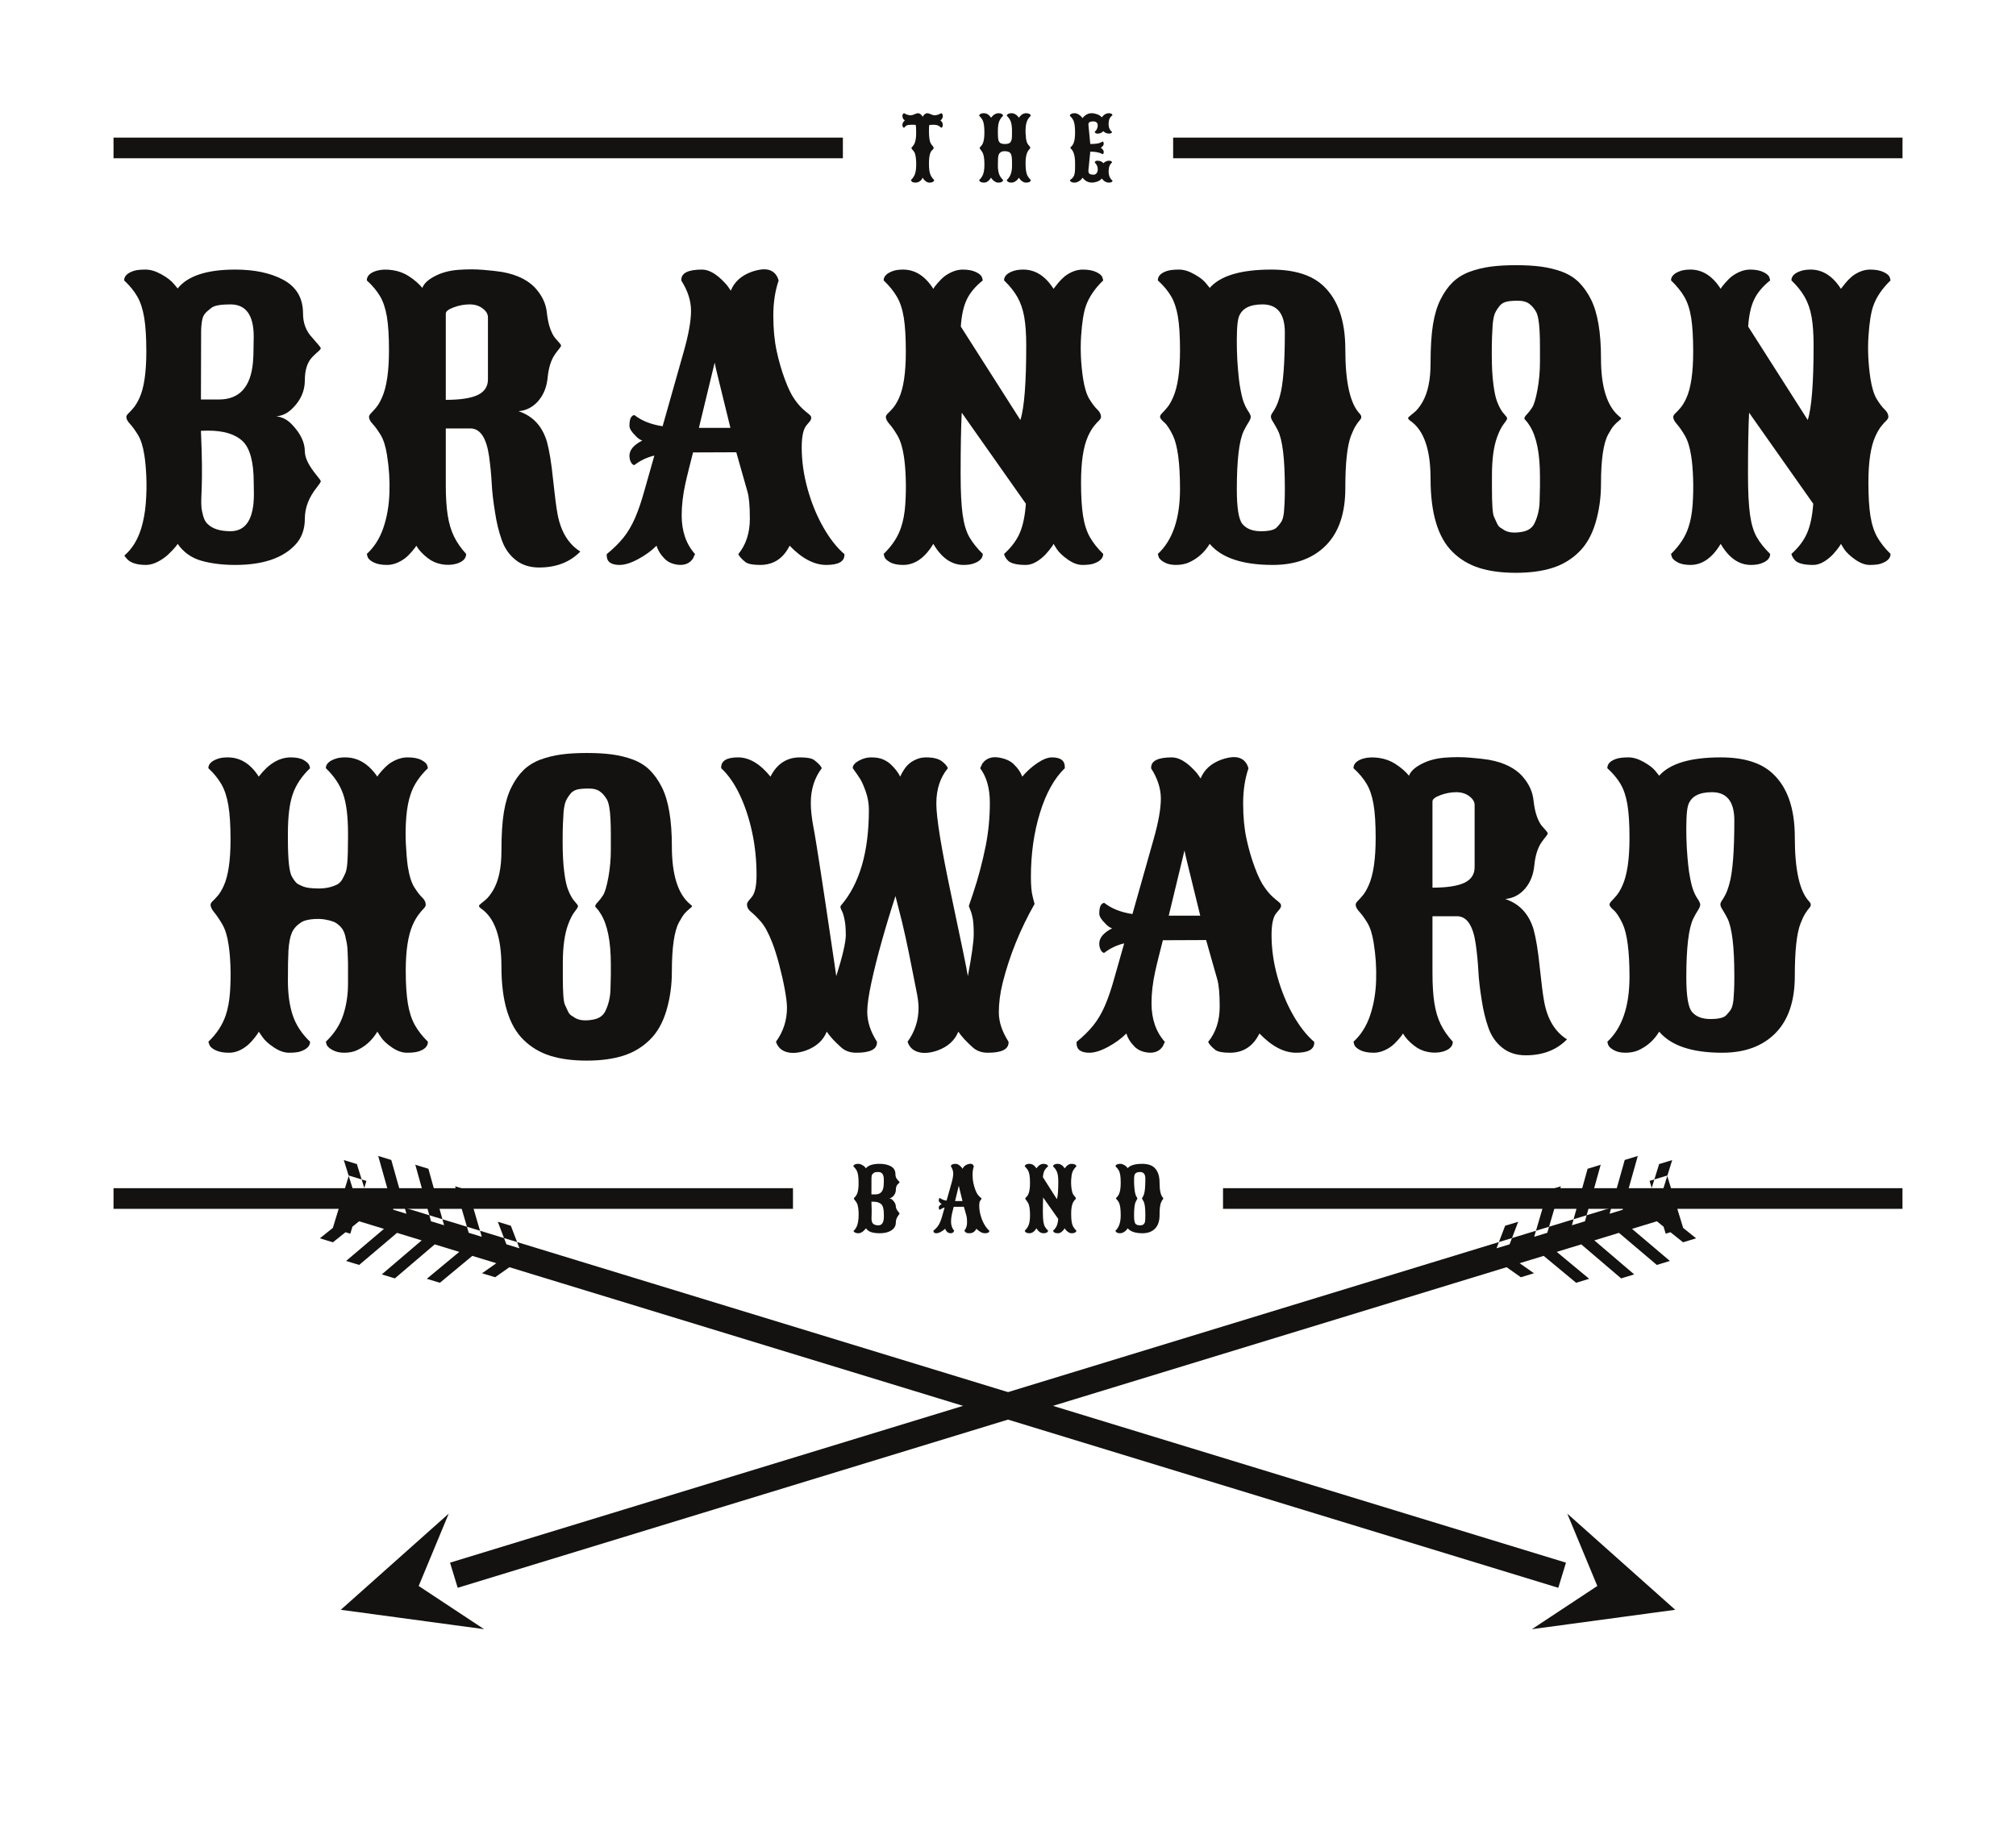
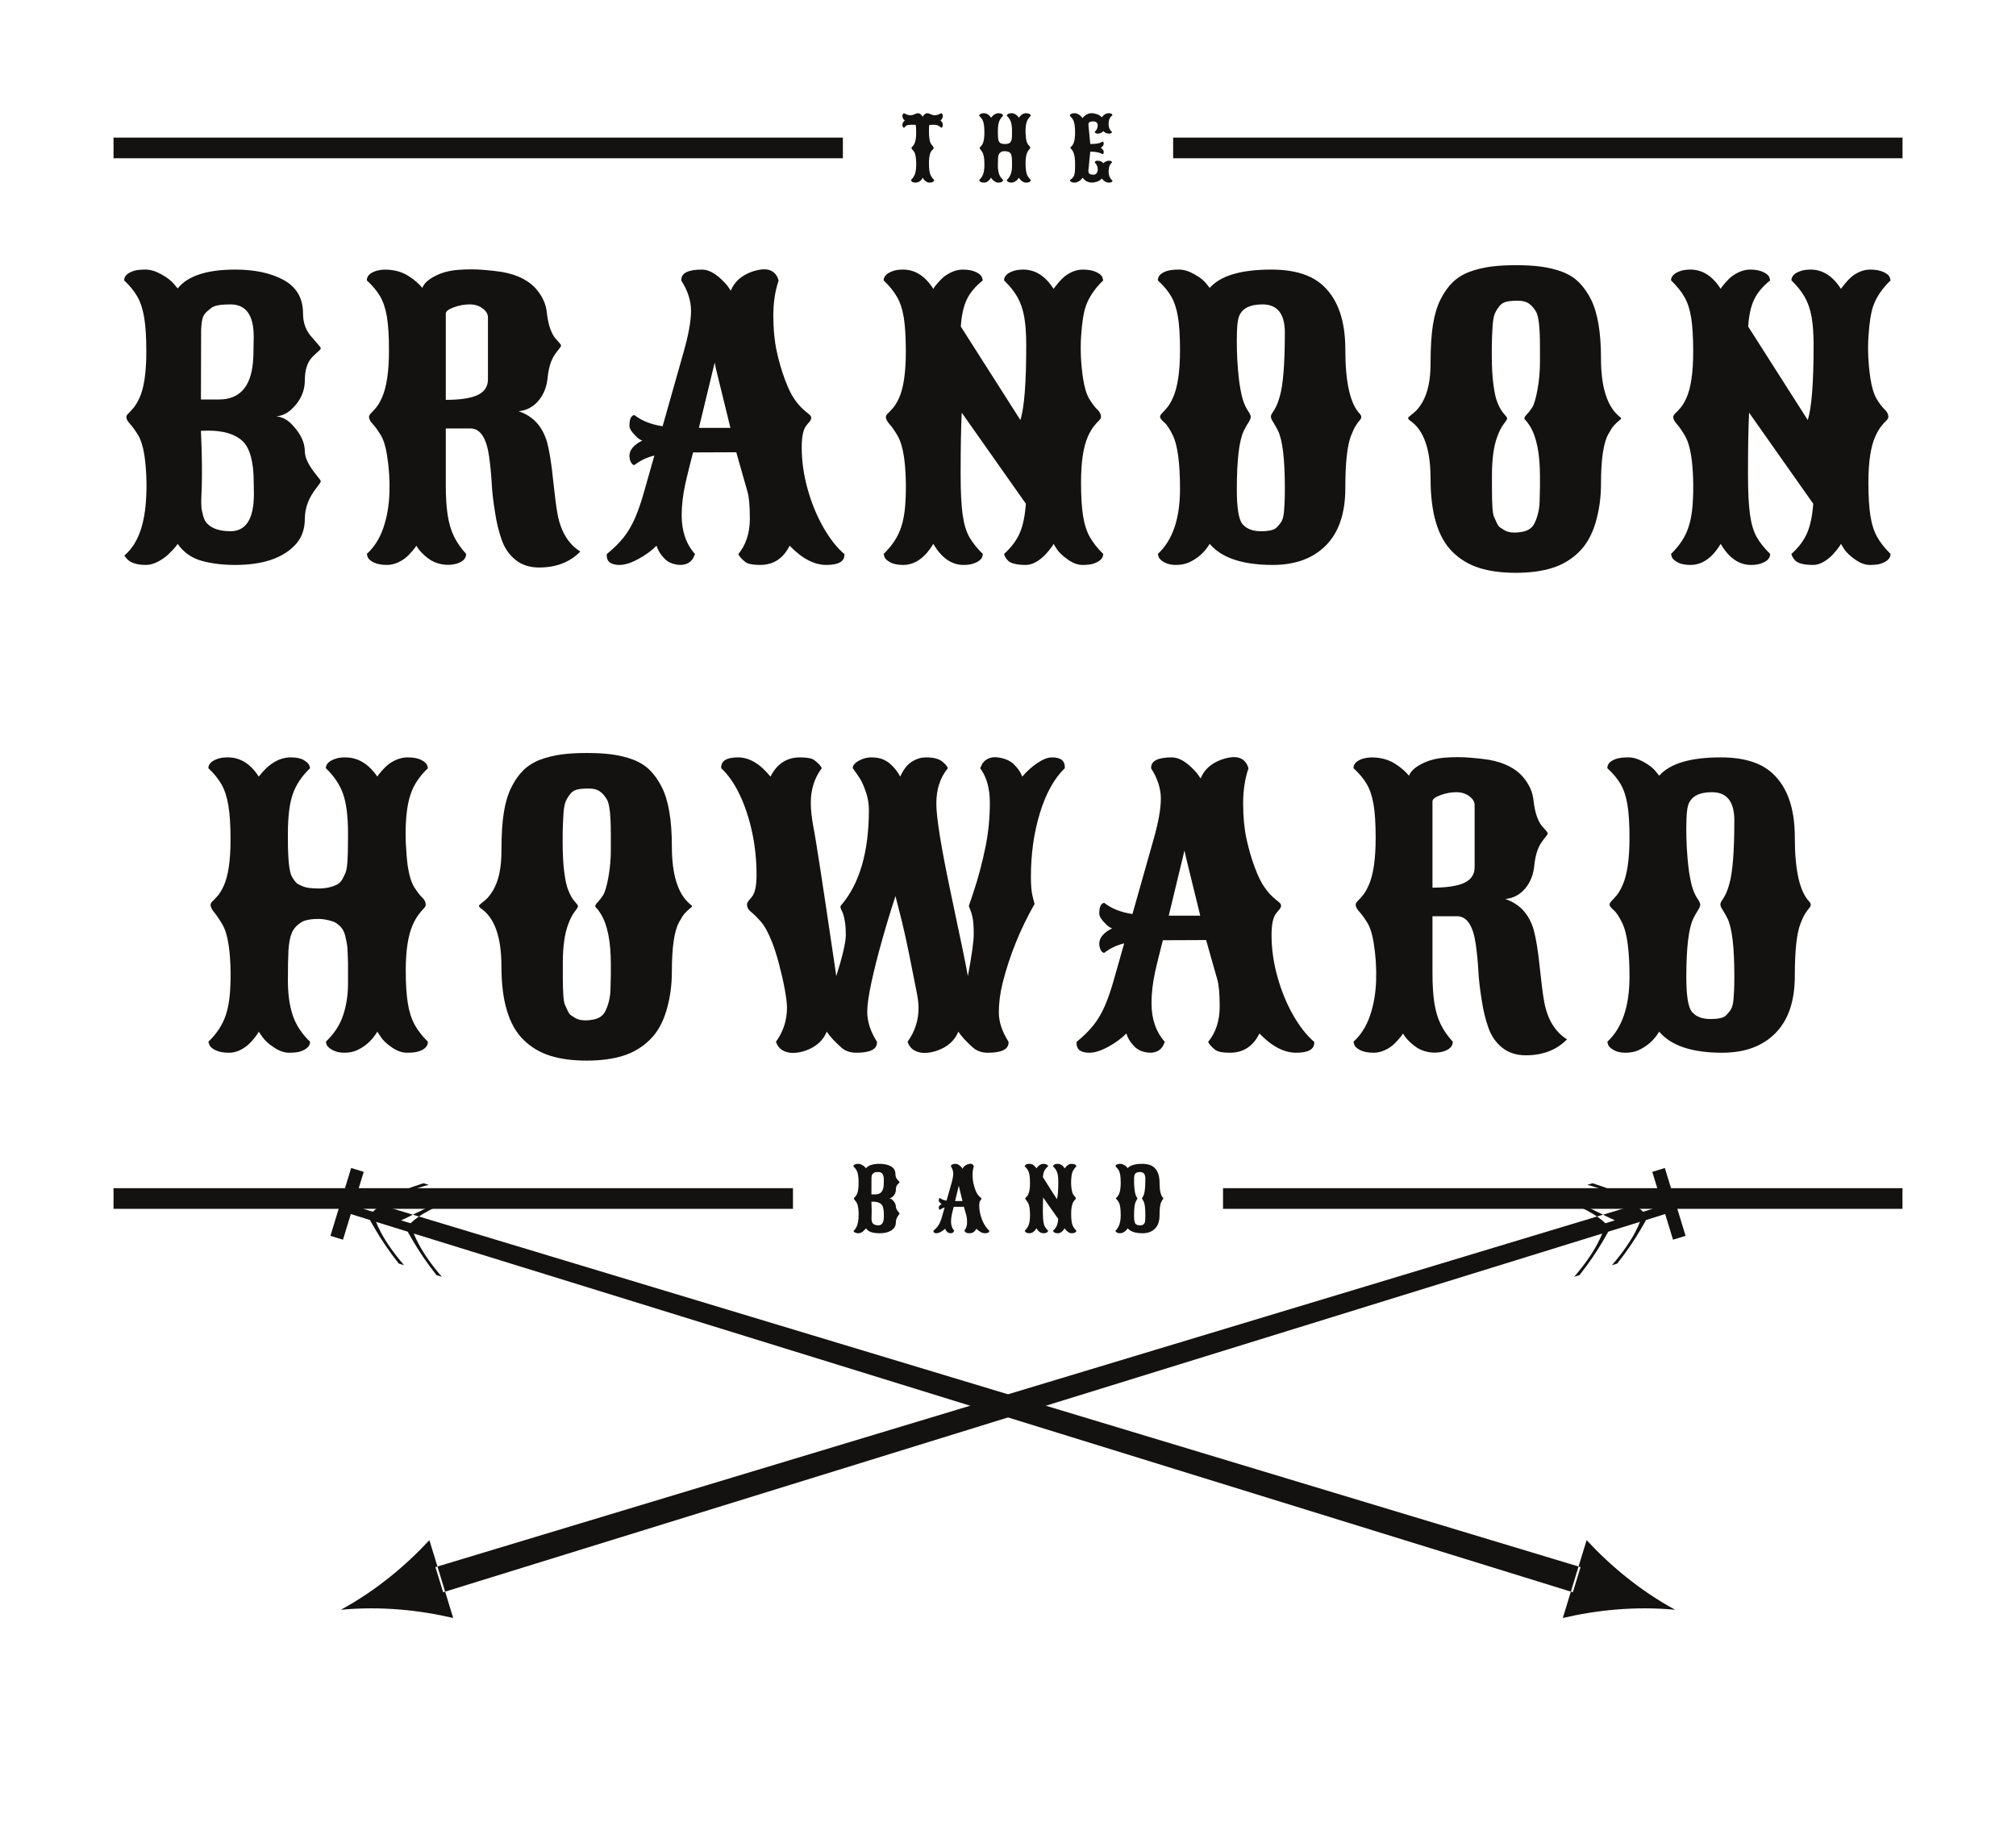
<svg xmlns="http://www.w3.org/2000/svg" viewBox="290.67 -225.81 818.66 741.89" width="819" height="742">
  <g fill="#141210">
    <path transform="translate(336.6695,0) scale(0.074442,-0.074442)" d="M177 -50Q98 -50 69 -12L59 1Q122 55 151 149Q170 211 176.0 285.5Q182 360 179.0 431.0Q176 502 168 551Q157 621 133.5 659.5Q110 698 90.0 719.5Q70 741 70 758Q70 766 81 777Q92 787 108.5 806.5Q125 826 141 860Q179 942 179 1114Q179 1230 167.5 1299.5Q156 1369 130.0 1414.5Q104 1460 58 1503Q58 1539 114 1556Q135 1562 175 1562Q215 1562 261.5 1536.0Q308 1510 329 1484L350 1459Q432 1562 664 1562Q820 1562 923 1508Q1034 1450 1034 1323Q1034 1244 1083 1192Q1131 1138 1131 1133Q1131 1127 1117.5 1115.5Q1104 1104 1088 1088Q1044 1046 1044 958Q1044 869 974 802Q936 765 888 761Q937 756 974 716Q1044 643 1044 569Q1044 517 1110 437Q1131 412 1131 406Q1131 401 1110 374Q1044 292 1044 203Q1044 114 990 58Q887 -50 664 -50Q560 -50 479.0 -27.0Q398 -4 350 65Q344 54 321.0 29.5Q298 5 278 -10Q223 -50 177 -50ZM477 853H575Q743 853 761 1057Q764 1092 764 1137L765 1196Q765 1372 638 1372Q557 1372 534 1353Q509 1334 498.5 1321.0Q488 1308 484 1288Q478 1257 478 1220ZM638 134Q766 134 766 337L765 400Q765 568 704 626Q643 683 516 683L477 682Q482 565 482.5 493.0Q483 421 481.5 379.5Q480 338 479.0 312.5Q478 287 480 262Q482 244 489.5 216.5Q497 189 513 174Q553 134 638 134Z" />
    <path transform="translate(435.1618,0) scale(0.074442,-0.074442)" d="M999 -64Q922 -64 870.0 -22.0Q818 20 795 87Q771 155 759 235Q744 327 740.5 395.5Q737 464 726 544Q704 695 624 695H490V385Q490 287 500.5 220.5Q511 154 535.0 105.0Q559 56 601 10Q601 -28 546 -44Q508 -54 466.0 -46.0Q424 -38 392 -13Q350 19 329 55Q324 45 304.5 22.5Q285 0 267 -14Q218 -50 169 -50Q124 -50 96.0 -36.0Q68 -22 63 -5L59 10Q120 66 149.5 153.0Q179 240 182.5 343.5Q186 447 169 551Q158 621 134.5 659.5Q111 698 91.0 719.5Q71 741 71 758Q71 767 82 778Q93 789 109.5 808.5Q126 828 142 864Q180 949 180 1122Q180 1238 168.5 1305.5Q157 1373 131.0 1417.0Q105 1461 59 1503Q59 1540 114 1556Q150 1566 199.0 1559.0Q248 1552 288 1526Q333 1497 362 1462Q375 1498 432 1527Q486 1555 557.5 1560.5Q629 1566 695.0 1560.5Q761 1555 797 1549Q927 1526 988 1450Q1034 1394 1041 1330Q1047 1275 1059.5 1240.5Q1072 1206 1086 1189Q1119 1153 1119 1148Q1119 1142 1108.5 1129.5Q1098 1117 1086 1100Q1054 1054 1046 975Q1039 897 995.5 846.0Q952 795 887 789Q1004 750 1042 622Q1062 548 1075 419Q1082 354 1088.0 306.0Q1094 258 1100 226Q1127 84 1224 23Q1139 -64 999 -64ZM490 851Q608 851 664.0 877.5Q720 904 720 963V1302Q720 1328 691.0 1350.0Q662 1372 620 1372Q577 1372 533.5 1356.0Q490 1340 490 1322Z" />
    <path transform="translate(538.2695,0) scale(0.074442,-0.074442)" d="M53 -50Q-17 -50 -17 2V9Q37 53 73.5 98.0Q110 143 137.5 206.0Q165 269 191 364L243 547Q181 532 134 495Q124 495 115.5 510.0Q107 525 107 546Q107 593 177 629Q158 635 141 654Q107 687 107 709Q107 742 116 756Q124 767 134 768Q194 721 288 707L404 1117Q443 1255 443 1337Q443 1419 390 1502V1506Q390 1562 503 1562Q561 1562 629 1488Q637 1480 644.5 1469.5Q652 1459 660 1447Q689 1519 774 1550Q839 1572 874.5 1558.0Q910 1544 921 1502Q892 1417 892 1311Q892 1203 910 1119Q928 1035 955.5 961.5Q983 888 1008 854Q1030 822 1053 801Q1072 784 1085.5 773.5Q1099 763 1099 753Q1099 744 1091.0 733.5Q1083 723 1073 712Q1047 681 1047 592Q1047 480 1079.0 365.0Q1111 250 1164.5 156.0Q1218 62 1280 9V5Q1280 -50 1181 -50Q1082 -50 981 55Q929 -50 820 -50Q764 -50 742 -36Q710 -11 701 9Q764 86 764 202Q764 305 751 350Q735 407 719.5 460.5Q704 514 690 565L454 564L433 481Q418 421 412 393Q392 302 392 220Q392 91 465 9Q459 -2 456.0 -10.0Q453 -18 441 -30Q413 -55 367.5 -48.5Q322 -42 296 -13Q265 19 255 55Q214 14 155.0 -18.0Q96 -50 53 -50ZM486 698H658Q618 862 596.0 951.0Q574 1040 572 1054Z" />
    <path transform="translate(645.0993,0) scale(0.074442,-0.074442)" d="M165 -50Q120 -50 93.5 -35.0Q67 -20 63 -5L59 10Q129 78 154 155Q172 208 177.0 280.0Q182 352 179.5 423.5Q177 495 169 545Q158 616 134.5 656.0Q111 696 91.0 718.5Q71 741 71 758Q71 766 82 777Q93 787 109.5 806.0Q126 825 142 859Q180 941 180 1114Q180 1230 169.0 1299.0Q158 1368 131.5 1413.5Q105 1459 59 1503Q59 1538 115 1556Q136 1562 165 1562Q263 1562 330 1457Q335 1467 354.5 1489.5Q374 1512 392 1526Q442 1562 491 1562Q535 1562 563.5 1548.0Q592 1534 596 1518L600 1503Q539 1454 512.5 1398.5Q486 1343 480 1251L805 741Q837 840 837 1148Q837 1242 826.0 1304.0Q815 1366 788.5 1412.5Q762 1459 716 1503Q716 1539 772 1556Q793 1562 821 1562Q919 1562 986 1457Q999 1474 1012.5 1490.5Q1026 1507 1048 1526Q1096 1562 1146 1562Q1191 1562 1220.0 1548.0Q1249 1534 1253 1518L1257 1503Q1187 1435 1162 1362Q1144 1310 1136.5 1200.0Q1129 1090 1147 968Q1159 891 1182.5 853.5Q1206 816 1225.5 797.5Q1245 779 1245 758Q1245 749 1234 738Q1223 728 1206.5 707.5Q1190 687 1174 652Q1136 568 1136 400Q1136 288 1147.0 218.0Q1158 148 1184.5 101.5Q1211 55 1257 10Q1257 -26 1201 -44Q1180 -50 1143 -50Q1106 -50 1064.5 -21.0Q1023 8 1004 36L986 65Q982 55 962.0 30.0Q942 5 924 -10Q877 -50 835 -50Q766 -50 740 -29Q721 -11 716 10Q775 63 801.5 124.0Q828 185 835 284L485 781Q479 658 479 445Q479 303 490.0 224.5Q501 146 527.5 100.5Q554 55 600 10Q600 -27 544 -44Q523 -50 495 -50Q397 -50 330 65Q261 -50 165 -50Z" />
    <path transform="translate(756.47,0) scale(0.074442,-0.074442)" d="M157 -50Q119 -50 93.0 -35.0Q67 -20 63 -5L59 10Q180 122 180 365Q180 573 142 655Q116 709 94 728Q71 748 71 758Q71 767 82 778Q93 789 109.5 808.5Q126 828 142 864Q180 949 180 1122Q180 1238 168.5 1305.5Q157 1373 131.0 1417.0Q105 1461 59 1503Q59 1540 114 1556Q137 1562 175 1562Q213 1562 257.5 1537.0Q302 1512 322 1487L342 1462Q430 1562 678 1562Q867 1562 961 1474Q1082 1362 1082 1126Q1082 859 1160 776Q1178 757 1160 739Q1151 729 1138.5 709.0Q1126 689 1113 655Q1082 575 1082 369Q1082 164 976.5 57.0Q871 -50 686 -50Q439 -50 342 65Q299 -6 225 -38Q195 -50 157 -50ZM621 134Q689 134 708 155Q728 176 735.5 190.5Q743 205 747 236Q749 258 750.5 288.5Q752 319 752 358V371Q752 608 714 684Q707 698 700.5 709.0Q694 720 688 730Q676 748 676 759Q676 769 684 780Q692 791 703.0 812.0Q714 833 725 872Q752 967 752 1218Q752 1372 630 1372Q523 1372 500 1301Q493 1278 491.0 1229.0Q489 1180 490.5 1122.5Q492 1065 496.5 1014.5Q501 964 505 937Q516 869 527.0 839.5Q538 810 551 791Q566 769 566 758Q566 747 553.5 727.5Q541 708 528 682Q490 604 490 362Q490 212 520 174Q553 134 621 134Z" />
    <path transform="translate(859.5777,0) scale(0.074442,-0.074442)" d="M627 -93Q512 -93 428.0 -66.5Q344 -40 283 20Q162 138 162 421Q162 661 51 737Q34 749 42.5 757.0Q51 765 73.0 782.5Q95 800 118 839Q162 916 162 1049Q162 1183 175.5 1264.0Q189 1345 217 1400Q245 1456 282.5 1492.5Q320 1529 375 1550Q430 1570 489.5 1578.0Q549 1586 628 1586Q707 1586 766.0 1578.0Q825 1570 880 1550Q935 1529 972.0 1492.0Q1009 1455 1037 1400Q1092 1291 1092 1077Q1092 845 1190 762Q1202 753 1202 750Q1202 746 1189 736Q1176 726 1163.0 711.5Q1150 697 1131 662Q1092 590 1092 392Q1092 280 1062.0 179.5Q1032 79 971 20Q910 -40 826.0 -66.5Q742 -93 627 -93ZM663 131Q712 140 730 179Q755 232 757.0 294.0Q759 356 759 376V432Q759 620 704 708Q691 729 683 737Q674 745 674 750Q674 758 688.5 773.0Q703 788 717 810Q732 834 745.5 907.0Q759 980 759 1059Q759 1112 759.0 1139.0Q759 1166 758.5 1184.0Q758 1202 757 1226Q753 1307 736.5 1334.0Q720 1361 702 1374Q680 1392 638 1392Q596 1392 573 1386Q548 1378 536 1360Q521 1341 513.0 1322.5Q505 1304 501 1262Q499 1236 497.5 1197.0Q496 1158 496 1105Q496 1000 505 935Q513 871 526 839Q543 796 561.5 776.0Q580 756 580 750Q580 743 561.5 719.5Q543 696 526 650Q497 572 497 440V365Q497 237 508 213L525 176Q532 161 541.5 154.5Q551 148 564 140Q599 119 663 131Z" />
    <path transform="translate(964.9186,0) scale(0.074442,-0.074442)" d="M165 -50Q120 -50 93.5 -35.0Q67 -20 63 -5L59 10Q129 78 154 155Q172 208 177.0 280.0Q182 352 179.5 423.5Q177 495 169 545Q158 616 134.5 656.0Q111 696 91.0 718.5Q71 741 71 758Q71 766 82 777Q93 787 109.5 806.0Q126 825 142 859Q180 941 180 1114Q180 1230 169.0 1299.0Q158 1368 131.5 1413.5Q105 1459 59 1503Q59 1538 115 1556Q136 1562 165 1562Q263 1562 330 1457Q335 1467 354.5 1489.5Q374 1512 392 1526Q442 1562 491 1562Q535 1562 563.5 1548.0Q592 1534 596 1518L600 1503Q539 1454 512.5 1398.5Q486 1343 480 1251L805 741Q837 840 837 1148Q837 1242 826.0 1304.0Q815 1366 788.5 1412.5Q762 1459 716 1503Q716 1539 772 1556Q793 1562 821 1562Q919 1562 986 1457Q999 1474 1012.5 1490.5Q1026 1507 1048 1526Q1096 1562 1146 1562Q1191 1562 1220.0 1548.0Q1249 1534 1253 1518L1257 1503Q1187 1435 1162 1362Q1144 1310 1136.5 1200.0Q1129 1090 1147 968Q1159 891 1182.5 853.5Q1206 816 1225.5 797.5Q1245 779 1245 758Q1245 749 1234 738Q1223 728 1206.5 707.5Q1190 687 1174 652Q1136 568 1136 400Q1136 288 1147.0 218.0Q1158 148 1184.5 101.5Q1211 55 1257 10Q1257 -26 1201 -44Q1180 -50 1143 -50Q1106 -50 1064.5 -21.0Q1023 8 1004 36L986 65Q982 55 962.0 30.0Q942 5 924 -10Q877 -50 835 -50Q766 -50 740 -29Q721 -11 716 10Q775 63 801.5 124.0Q828 185 835 284L485 781Q479 658 479 445Q479 303 490.0 224.5Q501 146 527.5 100.5Q554 55 600 10Q600 -27 544 -44Q523 -50 495 -50Q397 -50 330 65Q261 -50 165 -50Z" />
    <path transform="translate(370.804,198.1935) scale(0.074442,-0.074442)" d="M172 -50Q126 -50 97.5 -36.0Q69 -22 64 -5L59 10Q127 75 154 155Q172 209 177.0 280.0Q182 351 179.5 421.5Q177 492 169 541Q159 610 135.0 651.0Q111 692 91.0 716.0Q71 740 71 758Q71 766 82 777Q93 787 109.5 806.0Q126 825 142 859Q180 941 180 1113Q180 1228 168.5 1298.0Q157 1368 131.0 1414.0Q105 1460 59 1503Q59 1538 115 1556Q136 1562 165 1562Q267 1562 334 1457Q414 1562 509 1562Q555 1562 580 1547Q605 1532 610 1518L614 1503Q546 1438 519.5 1361.5Q493 1285 493 1148V1117Q493 948 515 911Q534 878 548.0 870.5Q562 863 577 857Q602 847 659.0 846.5Q716 846 759 867Q776 874 789 895Q800 915 807.0 931.5Q814 948 817 983Q819 1009 820.0 1044.0Q821 1079 821 1124V1148Q821 1285 794.5 1361.5Q768 1438 700 1503Q700 1538 757 1556Q778 1562 806 1562Q909 1562 981 1457Q986 1467 1006.0 1489.5Q1026 1512 1044 1526Q1095 1562 1146 1562Q1194 1562 1221.5 1547.5Q1249 1533 1253 1518L1257 1503Q1188 1437 1163 1362Q1145 1310 1139.0 1237.0Q1133 1164 1136.5 1092.0Q1140 1020 1147 968Q1159 891 1182.5 853.5Q1206 816 1225.5 797.5Q1245 779 1245 758Q1245 748 1234 737Q1223 726 1206.5 704.5Q1190 683 1174 648Q1136 561 1136 399Q1136 289 1147.5 219.0Q1159 149 1185.5 101.5Q1212 54 1257 10Q1257 -28 1202 -44Q1180 -50 1142 -50Q1103 -50 1060.5 -21.0Q1018 8 1000 36L981 65Q938 -7 866 -38Q838 -50 800 -50Q763 -50 736.0 -35.0Q709 -20 704 -5L700 10Q768 75 794.5 155.0Q821 235 821 326V441L819 497Q818 530 814.5 547.0Q811 564 806 587Q798 621 777.5 640.5Q757 660 742 665Q693 683 640.0 680.0Q587 677 563 660Q528 637 514.0 603.5Q500 570 496 508Q493 456 493 344Q493 233 519.5 154.0Q546 75 614 10Q614 -26 558 -44Q537 -50 499 -50Q460 -50 416.5 -21.0Q373 8 354 36L334 65Q330 55 310.0 30.0Q290 5 272 -10Q223 -50 172 -50Z" />
    <path transform="translate(482.1747,198.1935) scale(0.074442,-0.074442)" d="M627 -93Q512 -93 428.0 -66.5Q344 -40 283 20Q162 138 162 421Q162 661 51 737Q34 749 42.5 757.0Q51 765 73.0 782.5Q95 800 118 839Q162 916 162 1049Q162 1183 175.5 1264.0Q189 1345 217 1400Q245 1456 282.5 1492.5Q320 1529 375 1550Q430 1570 489.5 1578.0Q549 1586 628 1586Q707 1586 766.0 1578.0Q825 1570 880 1550Q935 1529 972.0 1492.0Q1009 1455 1037 1400Q1092 1291 1092 1077Q1092 845 1190 762Q1202 753 1202 750Q1202 746 1189 736Q1176 726 1163.0 711.5Q1150 697 1131 662Q1092 590 1092 392Q1092 280 1062.0 179.5Q1032 79 971 20Q910 -40 826.0 -66.5Q742 -93 627 -93ZM663 131Q712 140 730 179Q755 232 757.0 294.0Q759 356 759 376V432Q759 620 704 708Q691 729 683 737Q674 745 674 750Q674 758 688.5 773.0Q703 788 717 810Q732 834 745.5 907.0Q759 980 759 1059Q759 1112 759.0 1139.0Q759 1166 758.5 1184.0Q758 1202 757 1226Q753 1307 736.5 1334.0Q720 1361 702 1374Q680 1392 638 1392Q596 1392 573 1386Q548 1378 536 1360Q521 1341 513.0 1322.5Q505 1304 501 1262Q499 1236 497.5 1197.0Q496 1158 496 1105Q496 1000 505 935Q513 871 526 839Q543 796 561.5 776.0Q580 756 580 750Q580 743 561.5 719.5Q543 696 526 650Q497 572 497 440V365Q497 237 508 213L525 176Q532 161 541.5 154.5Q551 148 564 140Q599 119 663 131Z" />
    <path transform="translate(583.0491,198.1935) scale(0.074442,-0.074442)" d="M743 -50Q694 -50 662 -22Q608 26 582 65Q553 -7 468 -38Q406 -59 362.5 -46.0Q319 -33 305 10Q365 93 365 195Q365 231 353.0 296.0Q341 361 322.5 431.0Q304 501 285 550Q254 630 222.0 666.0Q190 702 168.5 719.0Q147 736 147 759Q147 768 155.0 778.5Q163 789 173 800Q199 831 199 920Q199 1042 174.5 1155.0Q150 1268 107.0 1358.5Q64 1449 6 1503V1507Q6 1562 98 1562Q190 1562 275 1457Q328 1562 436 1562Q495 1562 514 1547Q548 1521 555 1503Q495 1424 495 1313Q495 1259 509 1183Q514 1159 524.5 1094.0Q535 1029 548.5 941.5Q562 854 576.0 760.0Q590 666 602.5 582.0Q615 498 623.5 440.0Q632 382 634 368Q686 533 686 592Q686 648 678 682Q671 714 663 727Q653 747 659 753Q812 930 812 1277Q812 1326 795 1375Q778 1423 764.0 1445.0Q750 1467 724 1503V1504Q724 1522 746 1537Q784 1562 825 1562Q864 1562 889.0 1551.0Q914 1540 930 1525Q964 1494 983 1457L988 1468Q991 1475 1003.0 1494.0Q1015 1513 1030 1526Q1045 1540 1070.0 1551.0Q1095 1562 1124 1562Q1182 1562 1210 1541Q1236 1521 1243 1503Q1180 1427 1180 1310Q1180 1193 1262 807Q1344 421 1352 368Q1384 537 1384 597Q1384 662 1377 691Q1371 718 1364.0 733.0Q1357 748 1358 754Q1359 756 1360.5 760.5Q1362 765 1364 771L1380 818Q1422 943 1450 1082Q1472 1195 1472 1315Q1472 1432 1419 1503Q1425 1514 1428.0 1522.0Q1431 1530 1443 1542Q1474 1570 1525.0 1560.5Q1576 1551 1602 1525Q1635 1494 1649 1457Q1685 1500 1731.0 1531.0Q1777 1562 1811 1562Q1881 1562 1881 1510V1503Q1795 1420 1745.5 1259.5Q1696 1099 1696 910Q1696 837 1706 801L1716 762Q1598 554 1542 332Q1521 247 1521 170Q1521 93 1574 10V6Q1574 -50 1461 -50Q1412 -50 1380 -22Q1326 26 1300 65Q1271 -7 1186 -38Q1124 -59 1080.5 -46.0Q1037 -33 1023 10Q1083 93 1083 195Q1083 233 1070 294L1046 415Q1030 498 1012.0 580.5Q994 663 972 746L957 805Q919 689 883.5 563.0Q848 437 825.5 332.5Q803 228 803 174Q803 93 856 10V6Q856 -50 743 -50Z" />
    <path transform="translate(729.1097,198.1935) scale(0.074442,-0.074442)" d="M53 -50Q-17 -50 -17 2V9Q37 53 73.5 98.0Q110 143 137.5 206.0Q165 269 191 364L243 547Q181 532 134 495Q124 495 115.5 510.0Q107 525 107 546Q107 593 177 629Q158 635 141 654Q107 687 107 709Q107 742 116 756Q124 767 134 768Q194 721 288 707L404 1117Q443 1255 443 1337Q443 1419 390 1502V1506Q390 1562 503 1562Q561 1562 629 1488Q637 1480 644.5 1469.5Q652 1459 660 1447Q689 1519 774 1550Q839 1572 874.5 1558.0Q910 1544 921 1502Q892 1417 892 1311Q892 1203 910 1119Q928 1035 955.5 961.5Q983 888 1008 854Q1030 822 1053 801Q1072 784 1085.5 773.5Q1099 763 1099 753Q1099 744 1091.0 733.5Q1083 723 1073 712Q1047 681 1047 592Q1047 480 1079.0 365.0Q1111 250 1164.5 156.0Q1218 62 1280 9V5Q1280 -50 1181 -50Q1082 -50 981 55Q929 -50 820 -50Q764 -50 742 -36Q710 -11 701 9Q764 86 764 202Q764 305 751 350Q735 407 719.5 460.5Q704 514 690 565L454 564L433 481Q418 421 412 393Q392 302 392 220Q392 91 465 9Q459 -2 456.0 -10.0Q453 -18 441 -30Q413 -55 367.5 -48.5Q322 -42 296 -13Q265 19 255 55Q214 14 155.0 -18.0Q96 -50 53 -50ZM486 698H658Q618 862 596.0 951.0Q574 1040 572 1054Z" />
    <path transform="translate(835.9395,198.1935) scale(0.074442,-0.074442)" d="M999 -64Q922 -64 870.0 -22.0Q818 20 795 87Q771 155 759 235Q744 327 740.5 395.5Q737 464 726 544Q704 695 624 695H490V385Q490 287 500.5 220.5Q511 154 535.0 105.0Q559 56 601 10Q601 -28 546 -44Q508 -54 466.0 -46.0Q424 -38 392 -13Q350 19 329 55Q324 45 304.5 22.5Q285 0 267 -14Q218 -50 169 -50Q124 -50 96.0 -36.0Q68 -22 63 -5L59 10Q120 66 149.5 153.0Q179 240 182.5 343.5Q186 447 169 551Q158 621 134.5 659.5Q111 698 91.0 719.5Q71 741 71 758Q71 767 82 778Q93 789 109.5 808.5Q126 828 142 864Q180 949 180 1122Q180 1238 168.5 1305.5Q157 1373 131.0 1417.0Q105 1461 59 1503Q59 1540 114 1556Q150 1566 199.0 1559.0Q248 1552 288 1526Q333 1497 362 1462Q375 1498 432 1527Q486 1555 557.5 1560.5Q629 1566 695.0 1560.5Q761 1555 797 1549Q927 1526 988 1450Q1034 1394 1041 1330Q1047 1275 1059.5 1240.5Q1072 1206 1086 1189Q1119 1153 1119 1148Q1119 1142 1108.5 1129.5Q1098 1117 1086 1100Q1054 1054 1046 975Q1039 897 995.5 846.0Q952 795 887 789Q1004 750 1042 622Q1062 548 1075 419Q1082 354 1088.0 306.0Q1094 258 1100 226Q1127 84 1224 23Q1139 -64 999 -64ZM490 851Q608 851 664.0 877.5Q720 904 720 963V1302Q720 1328 691.0 1350.0Q662 1372 620 1372Q577 1372 533.5 1356.0Q490 1340 490 1322Z" />
    <path transform="translate(939.0471,198.1935) scale(0.074442,-0.074442)" d="M157 -50Q119 -50 93.0 -35.0Q67 -20 63 -5L59 10Q180 122 180 365Q180 573 142 655Q116 709 94 728Q71 748 71 758Q71 767 82 778Q93 789 109.5 808.5Q126 828 142 864Q180 949 180 1122Q180 1238 168.5 1305.5Q157 1373 131.0 1417.0Q105 1461 59 1503Q59 1540 114 1556Q137 1562 175 1562Q213 1562 257.5 1537.0Q302 1512 322 1487L342 1462Q430 1562 678 1562Q867 1562 961 1474Q1082 1362 1082 1126Q1082 859 1160 776Q1178 757 1160 739Q1151 729 1138.5 709.0Q1126 689 1113 655Q1082 575 1082 369Q1082 164 976.5 57.0Q871 -50 686 -50Q439 -50 342 65Q299 -6 225 -38Q195 -50 157 -50ZM621 134Q689 134 708 155Q728 176 735.5 190.5Q743 205 747 236Q749 258 750.5 288.5Q752 319 752 358V371Q752 608 714 684Q707 698 700.5 709.0Q694 720 688 730Q676 748 676 759Q676 769 684 780Q692 791 703.0 812.0Q714 833 725 872Q752 967 752 1218Q752 1372 630 1372Q523 1372 500 1301Q493 1278 491.0 1229.0Q489 1180 490.5 1122.5Q492 1065 496.5 1014.5Q501 964 505 937Q516 869 527.0 839.5Q538 810 551 791Q566 769 566 758Q566 747 553.5 727.5Q541 708 528 682Q490 604 490 362Q490 212 520 174Q553 134 621 134Z" />
    <g transform="translate(0,-152.486)">
      <path transform="translate(656.9593,0) scale(0.017494,-0.017494)" d="M632 -50Q595 -50 554.5 -21.0Q514 8 496 36L479 65Q451 -6 376 -38Q336 -54 292.5 -49.5Q249 -45 232 -29Q210 -10 207 10Q275 75 302 155Q320 209 325.5 282.5Q331 356 328.0 428.0Q325 500 317 551Q306 626 282.5 662.0Q259 698 239.0 716.5Q219 735 219 756Q219 764 230 775Q241 785 257.5 805.0Q274 825 290 860Q328 942 328 1102Q328 1262 316 1290Q316 1294 228 1294Q140 1294 108.0 1277.5Q76 1261 48 1224Q8 1234 8 1290Q8 1346 64 1393Q30 1418 16.5 1454.0Q3 1490 11.0 1521.5Q19 1553 48 1562Q126 1514 205 1514Q237 1514 289 1538Q342 1562 367 1562Q431 1562 479 1480Q525 1562 589 1562Q616 1562 668 1538Q721 1514 751 1514Q827 1514 908 1562Q932 1562 943 1524Q947 1512 947 1488Q947 1466 932 1440Q909 1401 890 1393Q935 1365 943.5 1316.0Q952 1267 934 1241Q925 1229 908 1224Q847 1294 740 1294L637 1290Q625 1278 625 1158Q625 1041 636 966Q647 893 670.5 855.0Q694 817 714.0 797.0Q734 777 734 757Q734 732 702.5 706.5Q671 681 653 628Q625 547 625 390Q625 286 636.5 217.5Q648 149 674.5 101.5Q701 54 746 10Q746 -26 690 -44Q669 -50 632 -50Z" />
      <path transform="translate(687.2645,0) scale(0.017494,-0.017494)" d="M172 -50Q126 -50 97.5 -36.0Q69 -22 64 -5L59 10Q127 75 154 155Q172 209 177.0 280.0Q182 351 179.5 421.5Q177 492 169 541Q159 610 135.0 651.0Q111 692 91.0 716.0Q71 740 71 758Q71 766 82 777Q93 787 109.5 806.0Q126 825 142 859Q180 941 180 1113Q180 1228 168.5 1298.0Q157 1368 131.0 1414.0Q105 1460 59 1503Q59 1538 115 1556Q136 1562 165 1562Q267 1562 334 1457Q414 1562 509 1562Q555 1562 580 1547Q605 1532 610 1518L614 1503Q546 1438 519.5 1361.5Q493 1285 493 1148V1117Q493 948 515 911Q534 878 548.0 870.5Q562 863 577 857Q602 847 659.0 846.5Q716 846 759 867Q776 874 789 895Q800 915 807.0 931.5Q814 948 817 983Q819 1009 820.0 1044.0Q821 1079 821 1124V1148Q821 1285 794.5 1361.5Q768 1438 700 1503Q700 1538 757 1556Q778 1562 806 1562Q909 1562 981 1457Q986 1467 1006.0 1489.5Q1026 1512 1044 1526Q1095 1562 1146 1562Q1194 1562 1221.5 1547.5Q1249 1533 1253 1518L1257 1503Q1188 1437 1163 1362Q1145 1310 1139.0 1237.0Q1133 1164 1136.5 1092.0Q1140 1020 1147 968Q1159 891 1182.5 853.5Q1206 816 1225.5 797.5Q1245 779 1245 758Q1245 748 1234 737Q1223 726 1206.5 704.5Q1190 683 1174 648Q1136 561 1136 399Q1136 289 1147.5 219.0Q1159 149 1185.5 101.5Q1212 54 1257 10Q1257 -28 1202 -44Q1180 -50 1142 -50Q1103 -50 1060.5 -21.0Q1018 8 1000 36L981 65Q938 -7 866 -38Q838 -50 800 -50Q763 -50 736.0 -35.0Q709 -20 704 -5L700 10Q768 75 794.5 155.0Q821 235 821 326V441L819 497Q818 530 814.5 547.0Q811 564 806 587Q798 621 777.5 640.5Q757 660 742 665Q693 683 640.0 680.0Q587 677 563 660Q528 637 514.0 603.5Q500 570 496 508Q493 456 493 344Q493 233 519.5 154.0Q546 75 614 10Q614 -26 558 -44Q537 -50 499 -50Q460 -50 416.5 -21.0Q373 8 354 36L334 65Q330 55 310.0 30.0Q290 5 272 -10Q223 -50 172 -50Z" />
      <path transform="translate(724.1124,0) scale(0.017494,-0.017494)" d="M158 -50Q119 -50 93.0 -35.0Q67 -20 63 -5L59 10Q108 39 124 64Q141 88 149.5 101.5Q158 115 164 143L173 189Q176 206 177.5 247.5Q179 289 179 315V399Q179 654 81 740Q60 757 81 777Q92 787 108.5 806.0Q125 825 141 859Q179 941 179 1113Q179 1228 167.5 1298.0Q156 1368 130.0 1414.0Q104 1460 58 1503Q58 1539 114 1556Q135 1562 175 1562Q215 1562 261.5 1533.0Q308 1504 329 1476L350 1447Q444 1562 562 1562Q625 1562 692.5 1537.5Q760 1513 799 1466Q871 1562 969 1562Q1036 1562 1048 1516Q998 1478 977.5 1430.0Q957 1382 957 1312Q957 1189 1038 1127Q1031 1099 996.0 1091.5Q961 1084 919.5 1094.5Q878 1105 851 1130L836 1145Q779 1088 705 1088Q646 1088 634 1127Q705 1192 705 1277Q705 1372 597 1372Q489 1372 489 1303V1294L532 847Q642 847 705.5 859.5Q769 872 817 905Q827 905 835.5 890.5Q844 876 844 855Q844 801 774 759Q793 753 811 732Q844 695 844 667Q844 618 824 612L817 610Q726 669 532 669L488 230Q488 163 528 147Q558 134 607 134Q654 134 680.0 170.5Q706 207 706 261Q706 350 635 419Q645 459 694 459Q779 459 822 416L837 401Q895 459 969 459Q1027 459 1039 419Q958 355 958 213Q958 70 1049 -6Q1049 -31 1007 -45Q989 -50 970 -50Q871 -50 800 45Q760 -2 694 -26Q632 -48 585.5 -49.0Q539 -50 510 -43Q470 -33 440.0 -14.5Q410 4 393 20Q367 44 352 64Q312 -4 228 -38Q197 -50 158 -50Z" />
    </g>
    <rect x="336.67" y="-169.90" width="296.26" height="8.39" />
    <rect x="767.08" y="-169.90" width="296.26" height="8.39" />
    <g transform="translate(0,274.382)">
      <path transform="translate(636.1824,0) scale(0.017494,-0.017494)" d="M177 -50Q98 -50 69 -12L59 1Q122 55 151 149Q170 211 176.0 285.5Q182 360 179.0 431.0Q176 502 168 551Q157 621 133.5 659.5Q110 698 90.0 719.5Q70 741 70 758Q70 766 81 777Q92 787 108.5 806.5Q125 826 141 860Q179 942 179 1114Q179 1230 167.5 1299.5Q156 1369 130.0 1414.5Q104 1460 58 1503Q58 1539 114 1556Q135 1562 175 1562Q215 1562 261.5 1536.0Q308 1510 329 1484L350 1459Q432 1562 664 1562Q820 1562 923 1508Q1034 1450 1034 1323Q1034 1244 1083 1192Q1131 1138 1131 1133Q1131 1127 1117.5 1115.5Q1104 1104 1088 1088Q1044 1046 1044 958Q1044 869 974 802Q936 765 888 761Q937 756 974 716Q1044 643 1044 569Q1044 517 1110 437Q1131 412 1131 406Q1131 401 1110 374Q1044 292 1044 203Q1044 114 990 58Q887 -50 664 -50Q560 -50 479.0 -27.0Q398 -4 350 65Q344 54 321.0 29.5Q298 5 278 -10Q223 -50 177 -50ZM477 853H575Q743 853 761 1057Q764 1092 764 1137L765 1196Q765 1372 638 1372Q557 1372 534 1353Q509 1334 498.5 1321.0Q488 1308 484 1288Q478 1257 478 1220ZM638 134Q766 134 766 337L765 400Q765 568 704 626Q643 683 516 683L477 682Q482 565 482.5 493.0Q483 421 481.5 379.5Q480 338 479.0 312.5Q478 287 480 262Q482 244 489.5 216.5Q497 189 513 174Q553 134 638 134Z" />
      <path transform="translate(670.0039,0) scale(0.017494,-0.017494)" d="M53 -50Q-17 -50 -17 2V9Q37 53 73.5 98.0Q110 143 137.5 206.0Q165 269 191 364L243 547Q181 532 134 495Q124 495 115.5 510.0Q107 525 107 546Q107 593 177 629Q158 635 141 654Q107 687 107 709Q107 742 116 756Q124 767 134 768Q194 721 288 707L404 1117Q443 1255 443 1337Q443 1419 390 1502V1506Q390 1562 503 1562Q561 1562 629 1488Q637 1480 644.5 1469.5Q652 1459 660 1447Q689 1519 774 1550Q839 1572 874.5 1558.0Q910 1544 921 1502Q892 1417 892 1311Q892 1203 910 1119Q928 1035 955.5 961.5Q983 888 1008 854Q1030 822 1053 801Q1072 784 1085.5 773.5Q1099 763 1099 753Q1099 744 1091.0 733.5Q1083 723 1073 712Q1047 681 1047 592Q1047 480 1079.0 365.0Q1111 250 1164.5 156.0Q1218 62 1280 9V5Q1280 -50 1181 -50Q1082 -50 981 55Q929 -50 820 -50Q764 -50 742 -36Q710 -11 701 9Q764 86 764 202Q764 305 751 350Q735 407 719.5 460.5Q704 514 690 565L454 564L433 481Q418 421 412 393Q392 302 392 220Q392 91 465 9Q459 -2 456.0 -10.0Q453 -18 441 -30Q413 -55 367.5 -48.5Q322 -42 296 -13Q265 19 255 55Q214 14 155.0 -18.0Q96 -50 53 -50ZM486 698H658Q618 862 596.0 951.0Q574 1040 572 1054Z" />
      <path transform="translate(705.7847,0) scale(0.017494,-0.017494)" d="M165 -50Q120 -50 93.5 -35.0Q67 -20 63 -5L59 10Q129 78 154 155Q172 208 177.0 280.0Q182 352 179.5 423.5Q177 495 169 545Q158 616 134.5 656.0Q111 696 91.0 718.5Q71 741 71 758Q71 766 82 777Q93 787 109.5 806.0Q126 825 142 859Q180 941 180 1114Q180 1230 169.0 1299.0Q158 1368 131.5 1413.5Q105 1459 59 1503Q59 1538 115 1556Q136 1562 165 1562Q263 1562 330 1457Q335 1467 354.5 1489.5Q374 1512 392 1526Q442 1562 491 1562Q535 1562 563.5 1548.0Q592 1534 596 1518L600 1503Q539 1454 512.5 1398.5Q486 1343 480 1251L805 741Q837 840 837 1148Q837 1242 826.0 1304.0Q815 1366 788.5 1412.5Q762 1459 716 1503Q716 1539 772 1556Q793 1562 821 1562Q919 1562 986 1457Q999 1474 1012.5 1490.5Q1026 1507 1048 1526Q1096 1562 1146 1562Q1191 1562 1220.0 1548.0Q1249 1534 1253 1518L1257 1503Q1187 1435 1162 1362Q1144 1310 1136.5 1200.0Q1129 1090 1147 968Q1159 891 1182.5 853.5Q1206 816 1225.5 797.5Q1245 779 1245 758Q1245 749 1234 738Q1223 728 1206.5 707.5Q1190 687 1174 652Q1136 568 1136 400Q1136 288 1147.0 218.0Q1158 148 1184.5 101.5Q1211 55 1257 10Q1257 -26 1201 -44Q1180 -50 1143 -50Q1106 -50 1064.5 -21.0Q1023 8 1004 36L986 65Q982 55 962.0 30.0Q942 5 924 -10Q877 -50 835 -50Q766 -50 740 -29Q721 -11 716 10Q775 63 801.5 124.0Q828 185 835 284L485 781Q479 658 479 445Q479 303 490.0 224.5Q501 146 527.5 100.5Q554 55 600 10Q600 -27 544 -44Q523 -50 495 -50Q397 -50 330 65Q261 -50 165 -50Z" />
      <path transform="translate(742.6326,0) scale(0.017494,-0.017494)" d="M157 -50Q119 -50 93.0 -35.0Q67 -20 63 -5L59 10Q180 122 180 365Q180 573 142 655Q116 709 94 728Q71 748 71 758Q71 767 82 778Q93 789 109.5 808.5Q126 828 142 864Q180 949 180 1122Q180 1238 168.5 1305.5Q157 1373 131.0 1417.0Q105 1461 59 1503Q59 1540 114 1556Q137 1562 175 1562Q213 1562 257.5 1537.0Q302 1512 322 1487L342 1462Q430 1562 678 1562Q867 1562 961 1474Q1082 1362 1082 1126Q1082 859 1160 776Q1178 757 1160 739Q1151 729 1138.5 709.0Q1126 689 1113 655Q1082 575 1082 369Q1082 164 976.5 57.0Q871 -50 686 -50Q439 -50 342 65Q299 -6 225 -38Q195 -50 157 -50ZM621 134Q689 134 708 155Q728 176 735.5 190.5Q743 205 747 236Q749 258 750.5 288.5Q752 319 752 358V371Q752 608 714 684Q707 698 700.5 709.0Q694 720 688 730Q676 748 676 759Q676 769 684 780Q692 791 703.0 812.0Q714 833 725 872Q752 967 752 1218Q752 1372 630 1372Q523 1372 500 1301Q493 1278 491.0 1229.0Q489 1180 490.5 1122.5Q492 1065 496.5 1014.5Q501 964 505 937Q516 869 527.0 839.5Q538 810 551 791Q566 769 566 758Q566 747 553.5 727.5Q541 708 528 682Q490 604 490 362Q490 212 520 174Q553 134 621 134Z" />
    </g>
    <rect x="336.67" y="256.95" width="275.99" height="8.39" />
    <rect x="787.34" y="256.95" width="275.99" height="8.39" />
    <g transform="translate(700.00,345.39) rotate(17.00) scale(1,1)">
-       <path d="M -278.06 -5.34 L 235.37 -5.34 L 235.37 5.34 L -278.06 5.34 Z M 283.40 0.00 L 230.04 -24.55 L 250.31 0.00 L 230.04 24.55 Z M -283.40 -11.21 L -275.93 -11.21 L -275.93 11.21 L -283.40 11.21 Z M -278.06 -3.20 L -272.51 -3.20 L -281.65 -16.62 L -287.20 -16.62 Z M -262.05 -3.20 L -256.50 -3.20 L -268.77 -22.30 L -274.32 -22.30 Z M -246.05 -3.20 L -240.50 -3.20 L -253.31 -23.29 L -258.86 -23.29 Z M -230.04 -3.20 L -224.49 -3.20 L -235.30 -19.65 L -240.85 -19.65 Z M -214.03 -3.20 L -208.48 -3.20 L -214.50 -10.94 L -220.05 -10.94 Z M -278.06 3.20 L -272.51 3.20 L -281.65 16.62 L -287.20 16.62 Z M -262.05 3.20 L -256.50 3.20 L -268.77 22.30 L -274.32 22.30 Z M -246.05 3.20 L -240.50 3.20 L -253.31 23.29 L -258.86 23.29 Z M -230.04 3.20 L -224.49 3.20 L -235.30 19.65 L -240.85 19.65 Z M -214.03 3.20 L -208.48 3.20 L -214.50 10.94 L -220.05 10.94 Z" />
+       <path d="M -279.13 -3.52 L 241.56 -5.34 L 241.56 5.34 L -279.13 3.52 Z M 283.40 0.00 C 267.18 -3.31, 252.66 -9.59, 240.71 -16.54 L 240.71 16.54 C 252.66 9.59, 267.18 3.31, 283.40 0.00 Z M -283.40 -14.41 L -278.06 -14.41 L -278.06 14.41 L -283.40 14.41 Z M -253.52 -17.08 C -264.67 -9.39, -269.74 -3.42, -273.79 0.00 L -269.76 0.00 C -267.71 -3.76, -262.64 -9.90, -251.28 -17.08 Z M -253.52 17.08 C -264.67 9.39, -269.74 3.42, -273.79 0.00 L -269.76 0.00 C -267.71 3.76, -262.64 9.90, -251.28 17.08 Z M -237.51 -17.08 C -248.66 -9.39, -253.73 -3.42, -257.79 0.00 L -253.75 0.00 C -251.70 -3.76, -246.63 -9.90, -235.27 -17.08 Z M -237.51 17.08 C -248.66 9.39, -253.73 3.42, -257.79 0.00 L -253.75 0.00 C -251.70 3.76, -246.63 9.90, -235.27 17.08 Z" />
    </g>
    <g transform="translate(700.00,345.39) rotate(-17.00) scale(-1,1)">
-       <path d="M -278.06 -5.34 L 235.37 -5.34 L 235.37 5.34 L -278.06 5.34 Z M 283.40 0.00 L 230.04 -24.55 L 250.31 0.00 L 230.04 24.55 Z M -283.40 -11.21 L -275.93 -11.21 L -275.93 11.21 L -283.40 11.21 Z M -278.06 -3.20 L -272.51 -3.20 L -281.65 -16.62 L -287.20 -16.62 Z M -262.05 -3.20 L -256.50 -3.20 L -268.77 -22.30 L -274.32 -22.30 Z M -246.05 -3.20 L -240.50 -3.20 L -253.31 -23.29 L -258.86 -23.29 Z M -230.04 -3.20 L -224.49 -3.20 L -235.30 -19.65 L -240.85 -19.65 Z M -214.03 -3.20 L -208.48 -3.20 L -214.50 -10.94 L -220.05 -10.94 Z M -278.06 3.20 L -272.51 3.20 L -281.65 16.62 L -287.20 16.62 Z M -262.05 3.20 L -256.50 3.20 L -268.77 22.30 L -274.32 22.30 Z M -246.05 3.20 L -240.50 3.20 L -253.31 23.29 L -258.86 23.29 Z M -230.04 3.20 L -224.49 3.20 L -235.30 19.65 L -240.85 19.65 Z M -214.03 3.20 L -208.48 3.20 L -214.50 10.94 L -220.05 10.94 Z" />
+       <path d="M -279.13 -3.52 L 241.56 -5.34 L 241.56 5.34 L -279.13 3.52 Z M 283.40 0.00 C 267.18 -3.31, 252.66 -9.59, 240.71 -16.54 L 240.71 16.54 C 252.66 9.59, 267.18 3.31, 283.40 0.00 Z M -283.40 -14.41 L -278.06 -14.41 L -278.06 14.41 L -283.40 14.41 Z M -253.52 -17.08 C -264.67 -9.39, -269.74 -3.42, -273.79 0.00 L -269.76 0.00 C -267.71 -3.76, -262.64 -9.90, -251.28 -17.08 Z M -253.52 17.08 C -264.67 9.39, -269.74 3.42, -273.79 0.00 L -269.76 0.00 C -267.71 3.76, -262.64 9.90, -251.28 17.08 Z M -237.51 -17.08 C -248.66 -9.39, -253.73 -3.42, -257.79 0.00 L -253.75 0.00 C -251.70 -3.76, -246.63 -9.90, -235.27 -17.08 Z M -237.51 17.08 C -248.66 9.39, -253.73 3.42, -257.79 0.00 L -253.75 0.00 C -251.70 3.76, -246.63 9.90, -235.27 17.08 Z" />
    </g>
  </g>
</svg>
